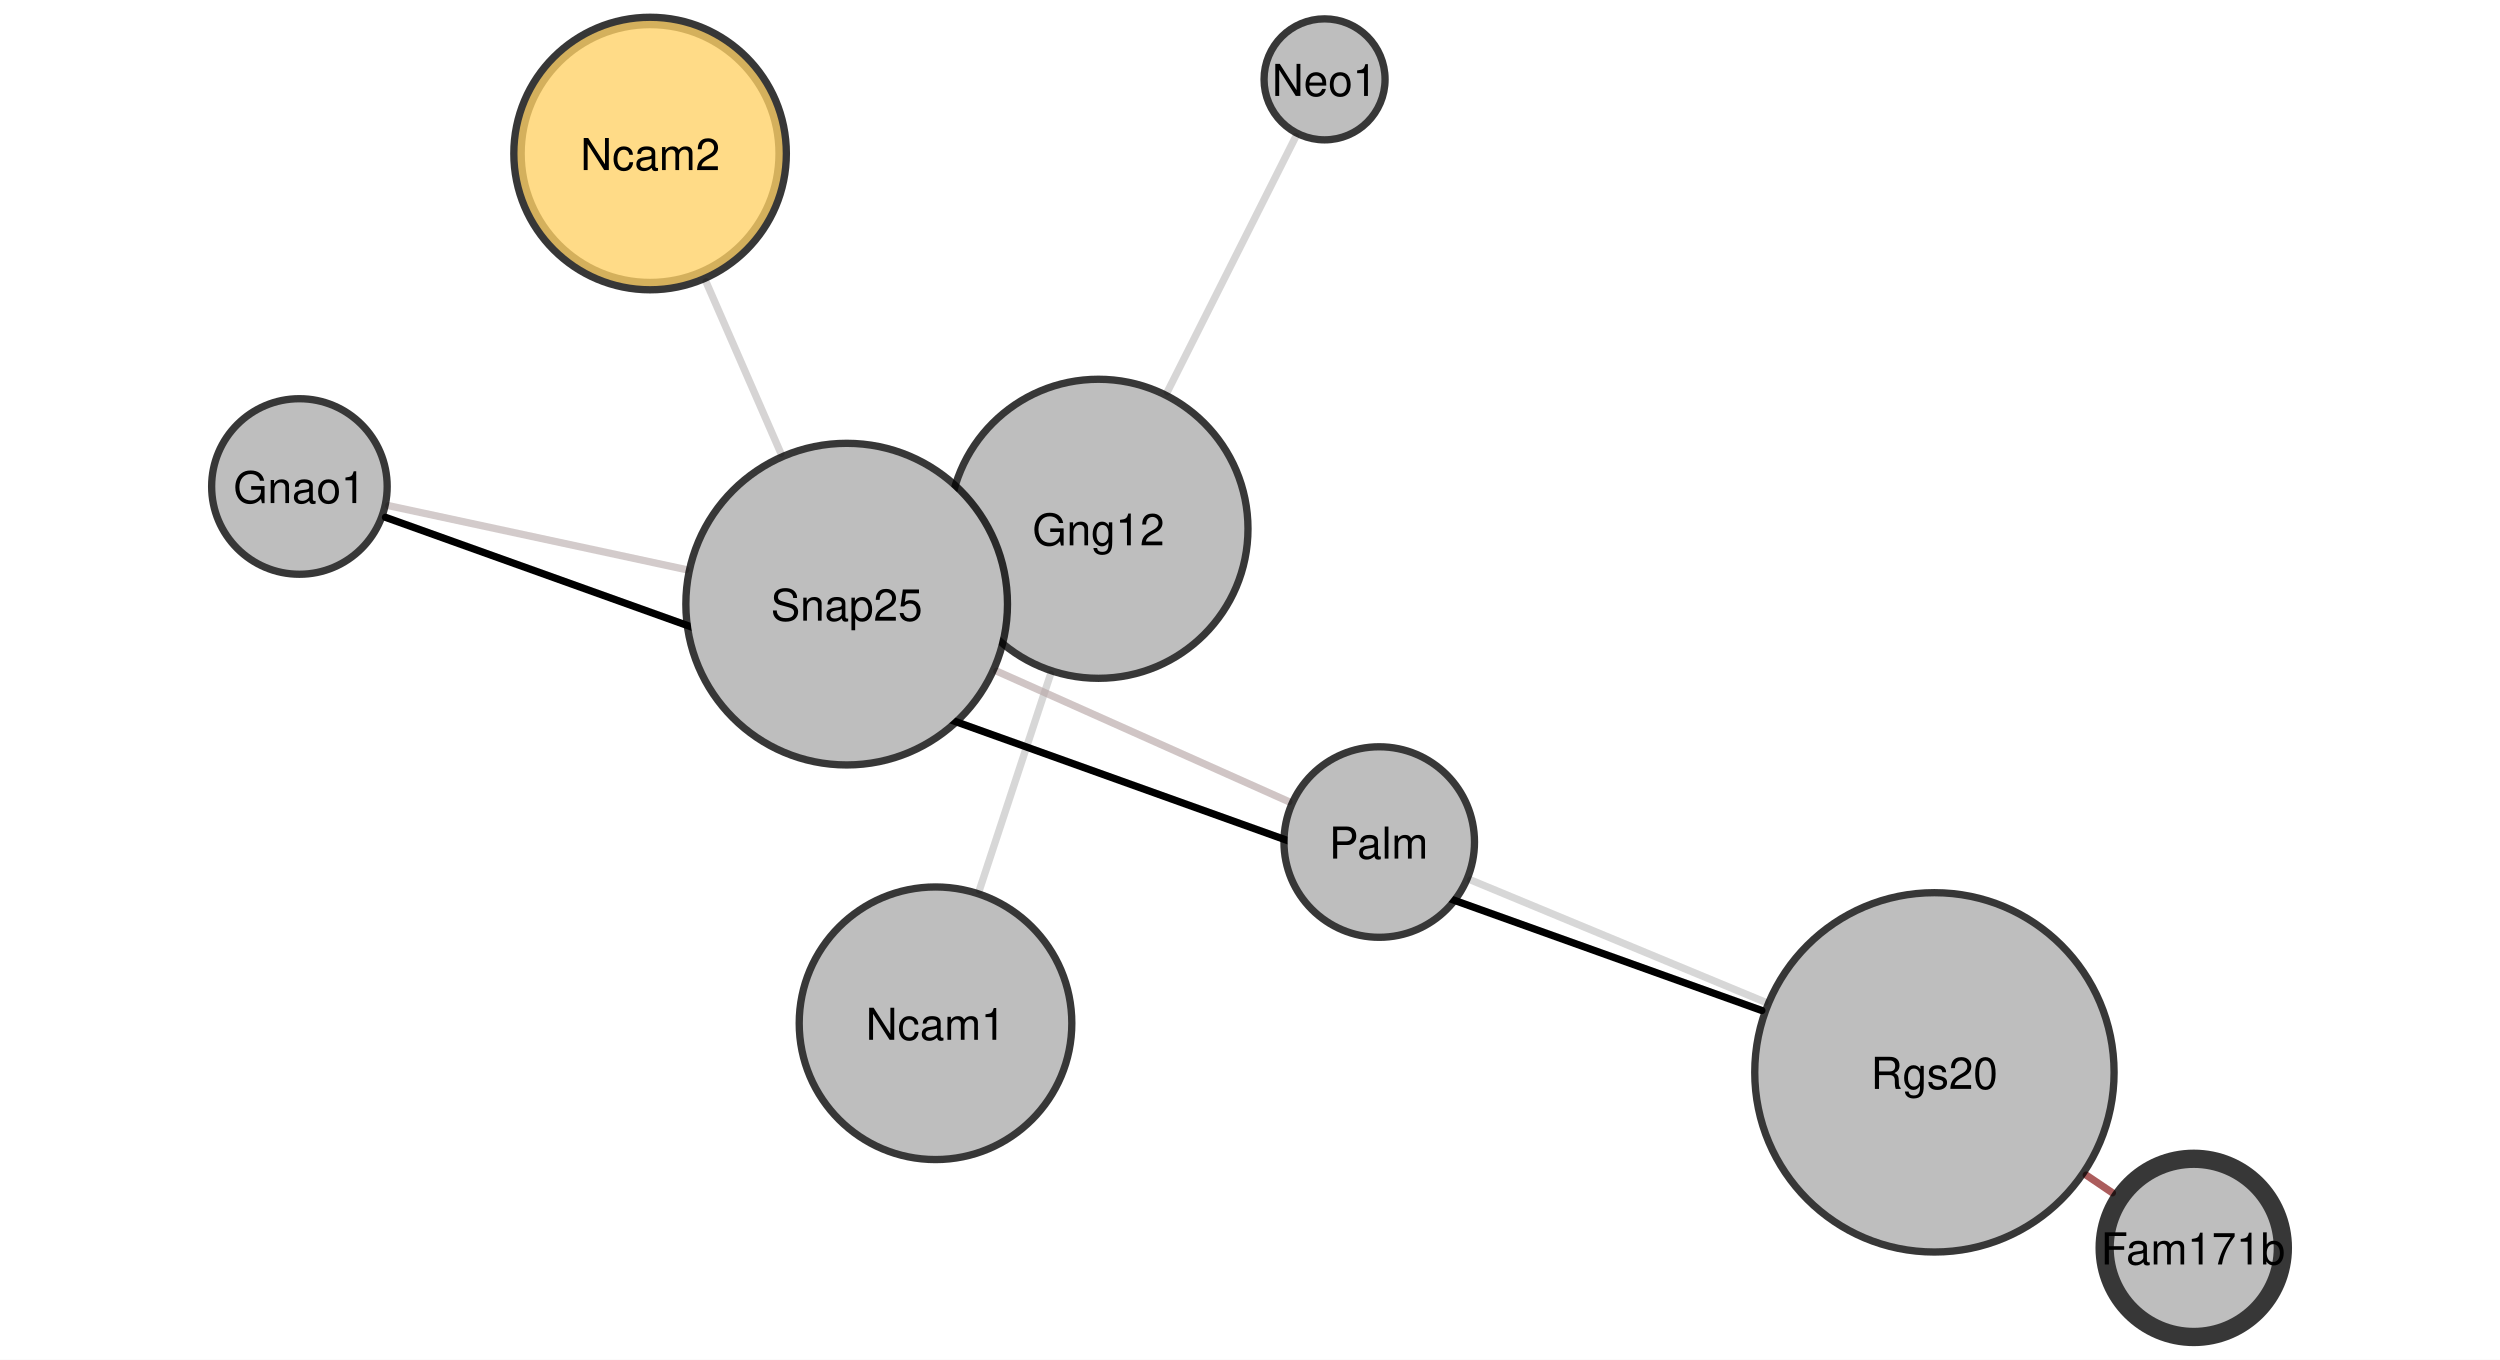
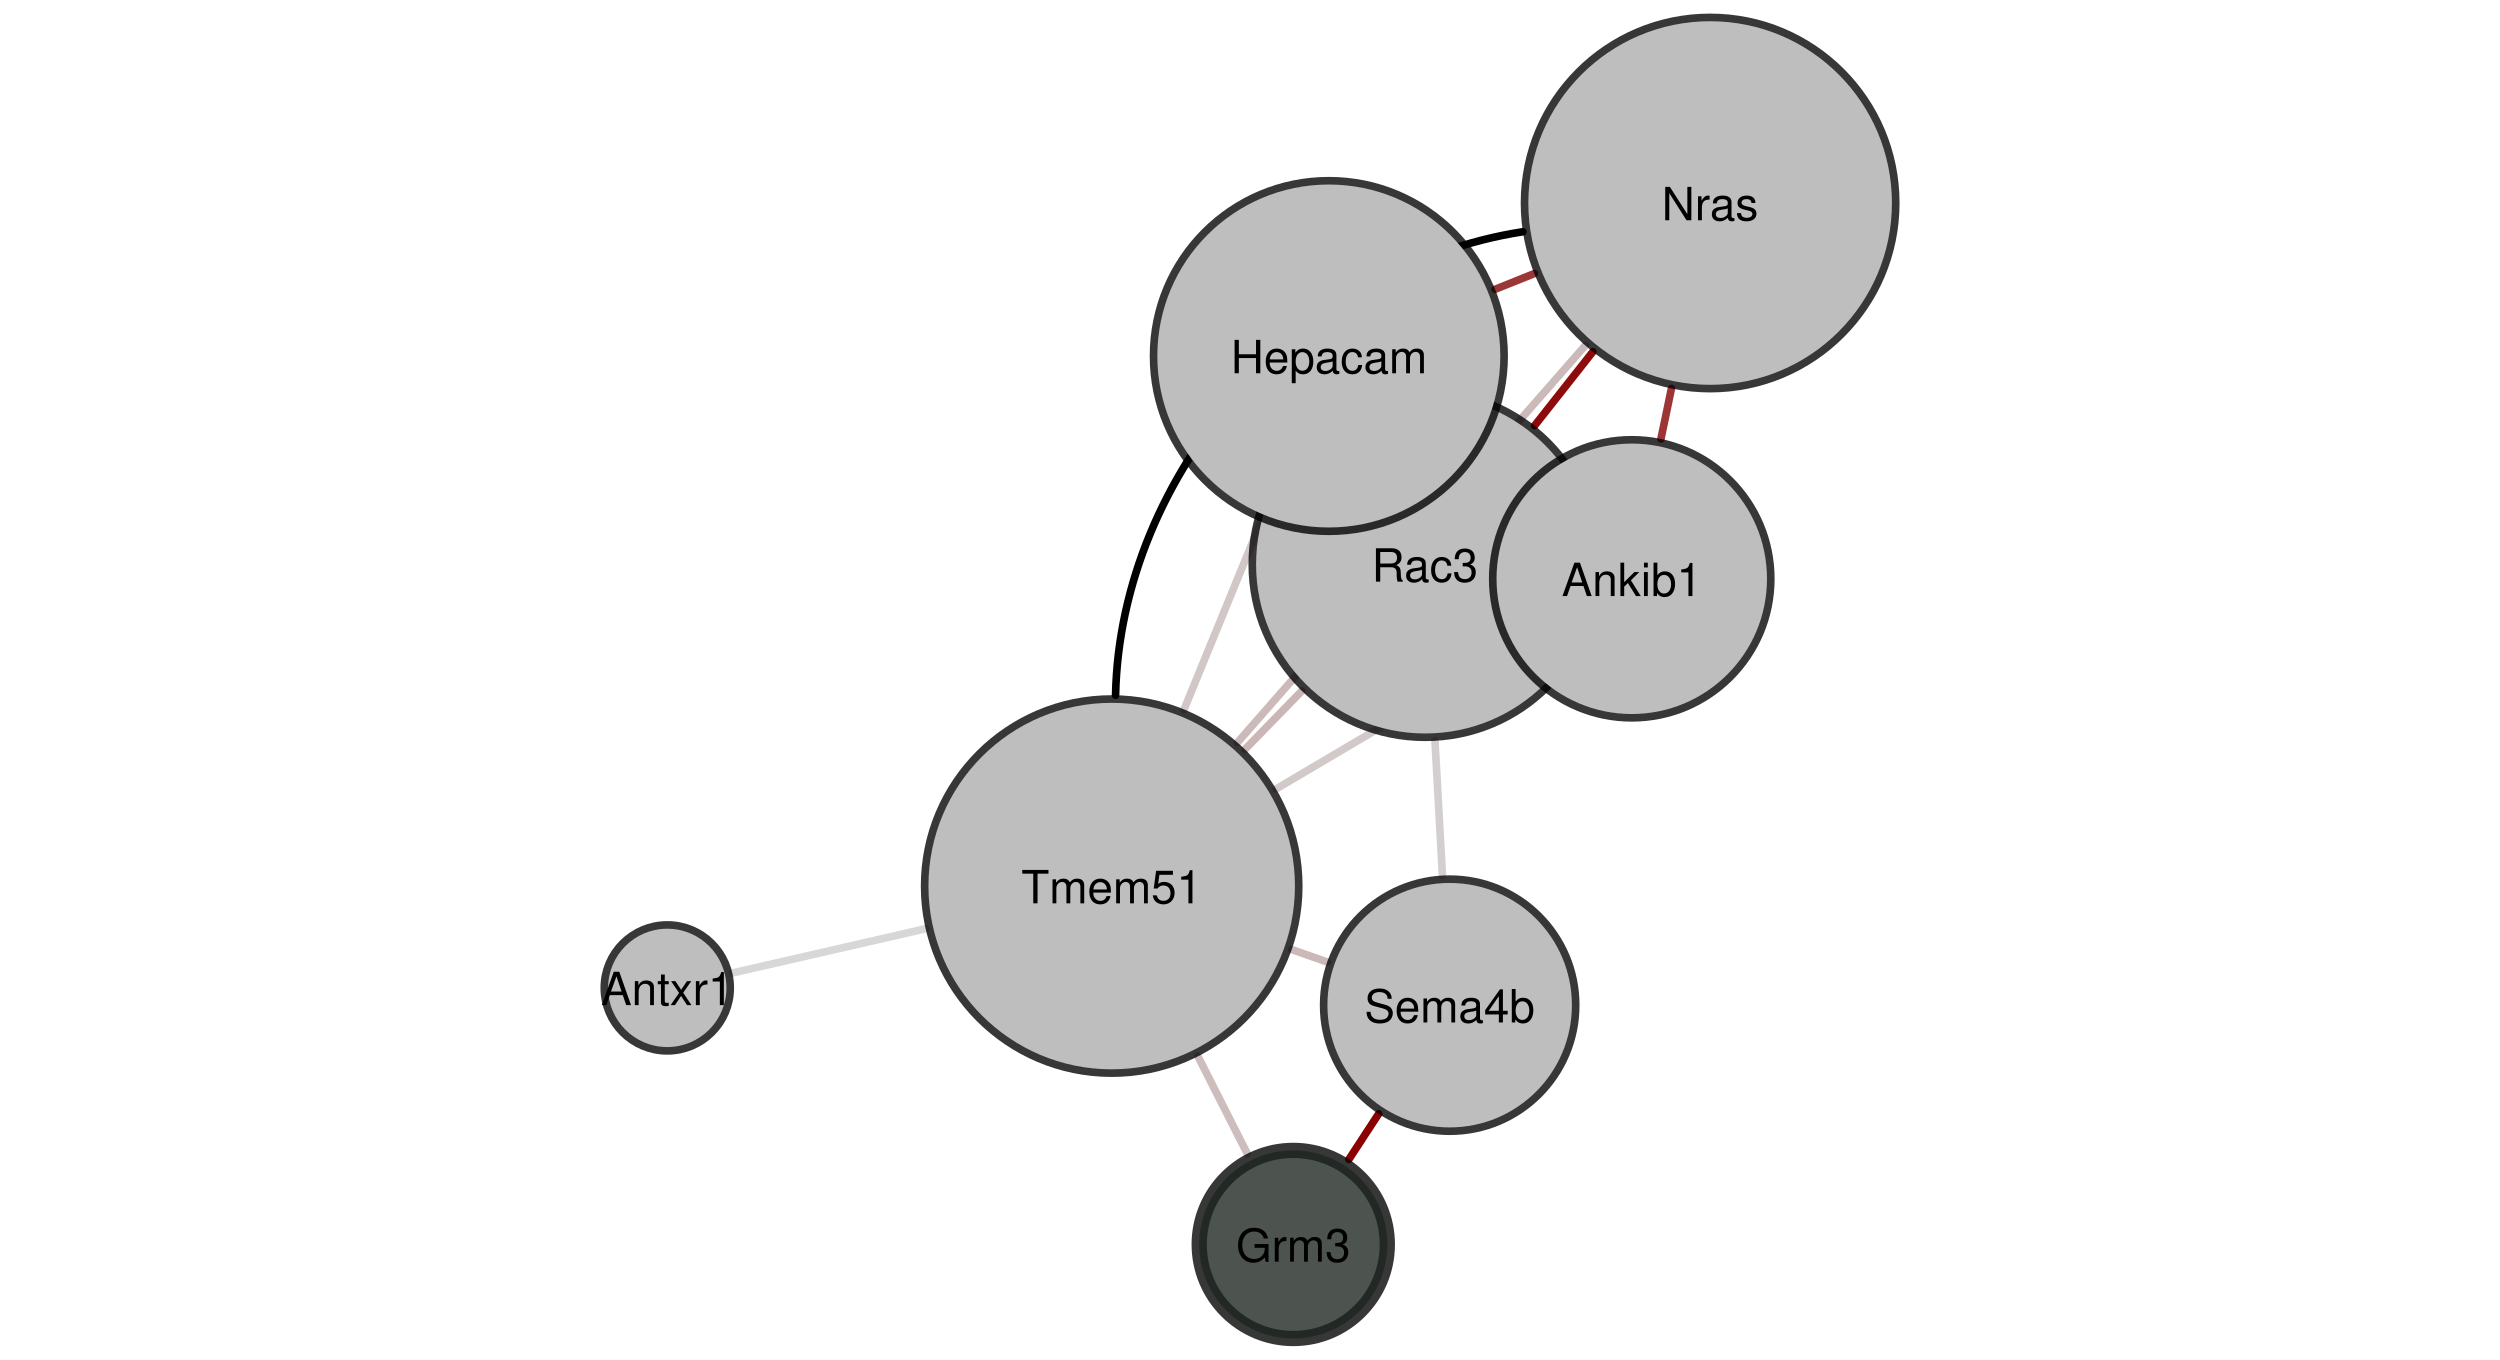
<svg xmlns="http://www.w3.org/2000/svg" version="1.1" baseProfile="full" x="0px" y="0px" width="877px" height="477px" viewBox="0 0 877 477">
  <g stroke-linejoin="miter" stroke-dashoffset="0" stroke-dasharray="none" stroke-width="1" stroke-miterlimit="10" stroke-linecap="square">
    <g fill-opacity="1" fill-rule="nonzero" stroke="none" fill="#ffffff">
      <path d="M 0 0 L 877 0 L 877 477 L 0 477 L 0 0 z" />
    </g>
-     <g transform="matrix(1.286275, 0, 0, 1.286275, 415.5855, 235.3407)">
-       <g stroke-linejoin="round" stroke-width="2" stroke-linecap="round" fill="none" stroke-opacity="0.612" stroke="#bebcbc">
-         <path d="M -4.737 -76.073 L 30.285 -145.688" />
+     <g transform="matrix(1.339216, 0, 0, 1.339216, 465.588, 255.4627)">
+       <g stroke-linejoin="round" stroke-width="2" stroke-linecap="round" fill="none" stroke-opacity="0.984" stroke="#8d0707">
+         <path d="M 54.321 -79.265 L 69.577 -98.612" />
      </g>
    </g>
-     <g transform="matrix(1.286275, 0, 0, 1.286275, 415.5855, 235.3407)">
-       <g stroke-linejoin="round" stroke-width="2" stroke-linecap="round" fill="none" stroke-opacity="1" stroke="#8b0000">
-         <path d="M -63.54 -26.772 L -49.207 -31.061" />
+     <g transform="matrix(1.339216, 0, 0, 1.339216, 465.588, 255.4627)">
+       <g stroke-linejoin="round" stroke-width="2" stroke-linecap="round" fill="none" stroke-opacity="0.69" stroke="#b39696">
+         <path d="M -21.561 5.538 L -6.649 -9.764" />
      </g>
    </g>
-     <g transform="matrix(1.286275, 0, 0, 1.286275, 415.5855, 235.3407)">
-       <g stroke-linejoin="round" stroke-width="2" stroke-linecap="round" fill="none" stroke-opacity="0.612" stroke="#bebdbd">
-         <path d="M -36.59 0.931 L -56.006 59.852" />
+     <g transform="matrix(1.339216, 0, 0, 1.339216, 465.588, 255.4627)">
+       <g stroke-linejoin="round" stroke-width="2" stroke-linecap="round" fill="none" stroke-opacity="0.992" stroke="#8c0404">
+         <path d="M 42.441 -41.746 L 71.837 -39.696" />
      </g>
    </g>
-     <g transform="matrix(1.286275, 0, 0, 1.286275, 415.5855, 235.3407)">
-       <g stroke-linejoin="round" stroke-width="2" stroke-linecap="round" fill="none" stroke-opacity="1" stroke="#000000">
-         <path d="M -217.959 -41.875 L 157.403 92.628" />
+     <g transform="matrix(1.339216, 0, 0, 1.339216, 465.588, 255.4627)">
+       <g stroke-linejoin="round" stroke-width="2" stroke-linecap="round" fill="none" stroke-opacity="0.631" stroke="#bbb3b3">
+         <path d="M 30.187 38.584 L 28.227 3.303" />
      </g>
    </g>
-     <g transform="matrix(1.286275, 0, 0, 1.286275, 415.5855, 235.3407)">
-       <g stroke-linejoin="round" stroke-width="2" stroke-linecap="round" fill="none" stroke-opacity="0.639" stroke="#baaeae">
-         <path d="M -136.041 -27.629 L -217.055 -45.046" />
+     <g transform="matrix(1.339216, 0, 0, 1.339216, 465.588, 255.4627)">
+       <g stroke-linejoin="round" stroke-width="2" stroke-linecap="round" fill="none" stroke-opacity="0.608" stroke="#bebebe">
+         <path d="M -155.814 64.111 L -105.195 52.513" />
      </g>
    </g>
-     <g transform="matrix(1.286275, 0, 0, 1.286275, 415.5855, 235.3407)">
-       <g stroke-linejoin="round" stroke-width="2" stroke-linecap="round" fill="none" stroke-opacity="0.608" stroke="#bebebe">
-         <path d="M 77.982 57.022 L 158.288 90.335" />
+     <g transform="matrix(1.339216, 0, 0, 1.339216, 465.588, 255.4627)">
+       <g stroke-linejoin="round" stroke-width="2" stroke-linecap="round" fill="none" stroke-opacity="0.647" stroke="#b9acac">
+         <path d="M -13.41 15.913 L 47.554 -20.107" />
      </g>
    </g>
-     <g transform="matrix(1.286275, 0, 0, 1.286275, 415.5855, 235.3407)">
-       <g stroke-linejoin="round" stroke-width="2" stroke-linecap="round" fill="none" stroke-opacity="0.655" stroke="#b8a6a6">
-         <path d="M 28.425 35.679 L -51.225 0.096" />
+     <g transform="matrix(1.339216, 0, 0, 1.339216, 465.588, 255.4627)">
+       <g stroke-linejoin="round" stroke-width="2" stroke-linecap="round" fill="none" stroke-opacity="0.651" stroke="#b8a9a9">
+         <path d="M -37.504 -4.921 L -17.365 -54.085" />
      </g>
    </g>
-     <g transform="matrix(1.286275, 0, 0, 1.286275, 415.5855, 235.3407)">
-       <g stroke-linejoin="round" stroke-width="2" stroke-linecap="round" fill="none" stroke-opacity="0.62" stroke="#bdb9b9">
-         <path d="M -110.121 -59.318 L -130.536 -106.112" />
+     <g transform="matrix(1.339216, 0, 0, 1.339216, 465.588, 255.4627)">
+       <g stroke-linejoin="round" stroke-width="2" stroke-linecap="round" fill="none" stroke-opacity="0.686" stroke="#b49898">
+         <path d="M -9.3 57.967 L -0.008 61.241" />
      </g>
    </g>
-     <g transform="matrix(1.286275, 0, 0, 1.286275, 415.5855, 235.3407)">
-       <g stroke-linejoin="round" stroke-width="2" stroke-linecap="round" fill="none" stroke-opacity="0.863" stroke="#9d4242">
-         <path d="M 245.88 137.52 L 253.004 142.342" />
+     <g transform="matrix(1.339216, 0, 0, 1.339216, 465.588, 255.4627)">
+       <g stroke-linejoin="round" stroke-width="2" stroke-linecap="round" fill="none" stroke-opacity="0.682" stroke="#b49a9a">
+         <path d="M -23.508 3.739 L 67.602 -100.254" />
      </g>
    </g>
-     <g transform="matrix(1.286275, 0, 0, 1.286275, 415.5855, 235.3407)">
-       <g stroke-linejoin="round" stroke-width="4" stroke-linecap="round" fill="none" stroke-opacity="0.784" stroke="#000000">
-         <path d="M 16.267 -38.75 C 16.267 -16.78 -1.543 1.031 -23.513 1.031 C -45.483 1.031 -63.294 -16.78 -63.294 -38.75 C -63.294 -60.72 -45.483 -78.53 -23.513 -78.53 C -1.543 -78.53 16.267 -60.72 16.267 -38.75 z" />
+     <g transform="matrix(1.339216, 0, 0, 1.339216, 465.588, 255.4627)">
+       <g stroke-linejoin="round" stroke-width="2" stroke-linecap="round" fill="none" stroke-opacity="1" stroke="#000000">
+         <path d="M 51.255 -130.051 C -6.486 -121.193 -54.255 -66.836 -55.44 -8.642" />
      </g>
    </g>
-     <g transform="matrix(1.286275, 0, 0, 1.286275, 415.5855, 235.3407)">
-       <g fill-opacity="1" fill-rule="nonzero" stroke="none" fill="#bebebe">
-         <path d="M 16.267 -38.75 C 16.267 -16.78 -1.543 1.031 -23.513 1.031 C -45.483 1.031 -63.294 -16.78 -63.294 -38.75 C -63.294 -60.72 -45.483 -78.53 -23.513 -78.53 C -1.543 -78.53 16.267 -60.72 16.267 -38.75 z" />
+     <g transform="matrix(1.339216, 0, 0, 1.339216, 465.588, 255.4627)">
+       <g stroke-linejoin="round" stroke-width="2" stroke-linecap="round" fill="none" stroke-opacity="0.675" stroke="#b59d9d">
+         <path d="M -20.935 111.457 L -33.859 85.949" />
      </g>
    </g>
-     <g transform="matrix(1.286275, 0, 0, 1.286275, 362.1691, 191.3086)">
-       <text fill-opacity="1" font-style="normal" font-family="Helvetica" font-weight="normal" stroke="none" fill="#000000" font-size="12" x="0" y="0">Gng12</text>
-     </g>
-     <g transform="matrix(1.286275, 0, 0, 1.286275, 415.5855, 235.3407)">
-       <g stroke-linejoin="round" stroke-width="4" stroke-linecap="round" fill="none" stroke-opacity="0.784" stroke="#000000">
-         <path d="M -218.498 -50.287 C -218.498 -37.619 -228.767 -27.349 -241.435 -27.349 C -254.103 -27.349 -264.373 -37.619 -264.373 -50.287 C -264.373 -62.955 -254.103 -73.224 -241.435 -73.224 C -228.767 -73.224 -218.498 -62.955 -218.498 -50.287 z" />
+     <g transform="matrix(1.339216, 0, 0, 1.339216, 465.588, 255.4627)">
+       <g stroke-linejoin="round" stroke-width="2" stroke-linecap="round" fill="none" stroke-opacity="1" stroke="#8b0000">
+         <path d="M 5.682 112.923 L 13.462 101.021" />
      </g>
    </g>
-     <g transform="matrix(1.286275, 0, 0, 1.286275, 415.5855, 235.3407)">
-       <g fill-opacity="1" fill-rule="nonzero" stroke="none" fill="#bebebe">
-         <path d="M -218.498 -50.287 C -218.498 -37.619 -228.767 -27.349 -241.435 -27.349 C -254.103 -27.349 -264.373 -37.619 -264.373 -50.287 C -264.373 -62.955 -254.103 -73.224 -241.435 -73.224 C -228.767 -73.224 -218.498 -62.955 -218.498 -50.287 z" />
+     <g transform="matrix(1.339216, 0, 0, 1.339216, 465.588, 255.4627)">
+       <g stroke-linejoin="round" stroke-width="2" stroke-linecap="round" fill="none" stroke-opacity="0.925" stroke="#952525">
+         <path d="M 87.411 -75.776 L 90.17 -89.001" />
      </g>
    </g>
-     <g transform="matrix(1.286275, 0, 0, 1.286275, 81.86152, 176.4688)">
-       <text fill-opacity="1" font-style="normal" font-family="Helvetica" font-weight="normal" stroke="none" fill="#000000" font-size="12" x="0" y="0">Gnao1</text>
-     </g>
-     <g transform="matrix(1.286275, 0, 0, 1.286275, 415.5855, 235.3407)">
-       <g stroke-linejoin="round" stroke-width="4" stroke-linecap="round" fill="none" stroke-opacity="0.784" stroke="#000000">
-         <path d="M 78.041 46.684 C 78.041 60.48 66.856 71.664 53.06 71.664 C 39.263 71.664 28.079 60.48 28.079 46.684 C 28.079 32.887 39.263 21.703 53.06 21.703 C 66.856 21.703 78.041 32.887 78.041 46.684 z" />
+     <g transform="matrix(1.339216, 0, 0, 1.339216, 465.588, 255.4627)">
+       <g stroke-linejoin="round" stroke-width="2" stroke-linecap="round" fill="none" stroke-opacity="0.922" stroke="#952727">
+         <path d="M 43.965 -114.972 L 54.25 -119.099" />
      </g>
    </g>
-     <g transform="matrix(1.286275, 0, 0, 1.286275, 415.5855, 235.3407)">
-       <g fill-opacity="1" fill-rule="nonzero" stroke="none" fill="#bebebe">
-         <path d="M 78.041 46.684 C 78.041 60.48 66.856 71.664 53.06 71.664 C 39.263 71.664 28.079 60.48 28.079 46.684 C 28.079 32.887 39.263 21.703 53.06 21.703 C 66.856 21.703 78.041 32.887 78.041 46.684 z" />
+     <g transform="matrix(1.339216, 0, 0, 1.339216, 465.588, 255.4627)">
+       <g stroke-linejoin="round" stroke-width="4" stroke-linecap="round" fill="none" stroke-opacity="0.784" stroke="#000000">
+         <path d="M 69.949 -42.916 C 69.949 -18.455 50.119 1.375 25.658 1.375 C 1.197 1.375 -18.633 -18.455 -18.633 -42.916 C -18.633 -67.377 1.197 -87.207 25.658 -87.207 C 50.119 -87.207 69.949 -67.377 69.949 -42.916 z" />
      </g>
    </g>
-     <g transform="matrix(1.286275, 0, 0, 1.286275, 466.2518, 301.1994)">
-       <text fill-opacity="1" font-style="normal" font-family="Helvetica" font-weight="normal" stroke="none" fill="#000000" font-size="12" x="0" y="0">Palm</text>
-     </g>
-     <g transform="matrix(1.286275, 0, 0, 1.286275, 415.5855, 235.3407)">
-       <g stroke-linejoin="round" stroke-width="4" stroke-linecap="round" fill="none" stroke-opacity="0.784" stroke="#000000">
-         <path d="M 53.649 -161.321 C 53.649 -152.76 46.71 -145.821 38.149 -145.821 C 29.589 -145.821 22.649 -152.76 22.649 -161.321 C 22.649 -169.881 29.589 -176.821 38.149 -176.821 C 46.71 -176.821 53.649 -169.881 53.649 -161.321 z" />
+     <g transform="matrix(1.339216, 0, 0, 1.339216, 465.588, 255.4627)">
+       <g fill-opacity="1" fill-rule="nonzero" stroke="none" fill="#bebebe">
+         <path d="M 69.949 -42.916 C 69.949 -18.455 50.119 1.375 25.658 1.375 C 1.197 1.375 -18.633 -18.455 -18.633 -42.916 C -18.633 -67.377 1.197 -87.207 25.658 -87.207 C 50.119 -87.207 69.949 -67.377 69.949 -42.916 z" />
      </g>
    </g>
-     <g transform="matrix(1.286275, 0, 0, 1.286275, 415.5855, 235.3407)">
-       <g fill-opacity="1" fill-rule="nonzero" stroke="none" fill="#bebebe">
-         <path d="M 53.649 -161.321 C 53.649 -152.76 46.71 -145.821 38.149 -145.821 C 29.589 -145.821 22.649 -152.76 22.649 -161.321 C 22.649 -169.881 29.589 -176.821 38.149 -176.821 C 46.71 -176.821 53.649 -169.881 53.649 -161.321 z" />
+     <g transform="matrix(1.339216, 0, 0, 1.339216, 481.1917, 204.0389)">
+       <text fill-opacity="1" font-style="normal" font-family="Helvetica" font-weight="normal" stroke="none" fill="#000000" font-size="12" x="0" y="0">Rac3</text>
+     </g>
+     <g transform="matrix(1.339216, 0, 0, 1.339216, 465.588, 255.4627)">
+       <g stroke-linejoin="round" stroke-width="4" stroke-linecap="round" fill="none" stroke-opacity="0.784" stroke="#000000">
+         <path d="M -157.372 68.019 C -157.372 76.579 -164.312 83.519 -172.872 83.519 C -181.433 83.519 -188.372 76.579 -188.372 68.019 C -188.372 59.459 -181.433 52.519 -172.872 52.519 C -164.312 52.519 -157.372 59.459 -157.372 68.019 z" />
      </g>
    </g>
-     <g transform="matrix(1.286275, 0, 0, 1.286275, 446.2059, 33.64865)">
-       <text fill-opacity="1" font-style="normal" font-family="Helvetica" font-weight="normal" stroke="none" fill="#000000" font-size="12" x="0" y="0">Neo1</text>
-     </g>
-     <g transform="matrix(1.286275, 0, 0, 1.286275, 415.5855, 235.3407)">
-       <g stroke-linejoin="round" stroke-width="4" stroke-linecap="round" fill="none" stroke-opacity="0.784" stroke="#000000">
-         <path d="M -31.78 96.108 C -31.78 116.086 -47.976 132.281 -67.954 132.281 C -87.932 132.281 -104.127 116.086 -104.127 96.108 C -104.127 76.129 -87.932 59.934 -67.954 59.934 C -47.976 59.934 -31.78 76.129 -31.78 96.108 z" />
+     <g transform="matrix(1.339216, 0, 0, 1.339216, 465.588, 255.4627)">
+       <g fill-opacity="1" fill-rule="nonzero" stroke="none" fill="#bebebe">
+         <path d="M -157.372 68.019 C -157.372 76.579 -164.312 83.519 -172.872 83.519 C -181.433 83.519 -188.372 76.579 -188.372 68.019 C -188.372 59.459 -181.433 52.519 -172.872 52.519 C -164.312 52.519 -157.372 59.459 -157.372 68.019 z" />
      </g>
    </g>
-     <g transform="matrix(1.286275, 0, 0, 1.286275, 415.5855, 235.3407)">
-       <g fill-opacity="1" fill-rule="nonzero" stroke="none" fill="#bebebe">
-         <path d="M -31.78 96.108 C -31.78 116.086 -47.976 132.281 -67.954 132.281 C -87.932 132.281 -104.127 116.086 -104.127 96.108 C -104.127 76.129 -87.932 59.934 -67.954 59.934 C -47.976 59.934 -31.78 76.129 -31.78 96.108 z" />
+     <g transform="matrix(1.339216, 0, 0, 1.339216, 210.8517, 352.6048)">
+       <text fill-opacity="1" font-style="normal" font-family="Helvetica" font-weight="normal" stroke="none" fill="#000000" font-size="12" x="0" y="0">Antxr1</text>
+     </g>
+     <g transform="matrix(1.339216, 0, 0, 1.339216, 465.588, 255.4627)">
+       <g stroke-linejoin="round" stroke-width="4" stroke-linecap="round" fill="none" stroke-opacity="0.784" stroke="#000000">
+         <path d="M -8.457 41.347 C -8.457 67.857 -29.948 89.347 -56.457 89.347 C -82.967 89.347 -104.457 67.857 -104.457 41.347 C -104.457 14.838 -82.967 -6.653 -56.457 -6.653 C -29.948 -6.653 -8.457 14.838 -8.457 41.347 z" />
      </g>
    </g>
-     <g transform="matrix(1.286275, 0, 0, 1.286275, 303.7328, 364.7724)">
-       <text fill-opacity="1" font-style="normal" font-family="Helvetica" font-weight="normal" stroke="none" fill="#000000" font-size="12" x="0" y="0">Ncam1</text>
-     </g>
-     <g transform="matrix(1.286275, 0, 0, 1.286275, 415.5855, 235.3407)">
-       <g stroke-linejoin="round" stroke-width="4" stroke-linecap="round" fill="none" stroke-opacity="0.784" stroke="#000000">
-         <path d="M -49.324 -18.201 C -49.324 5.47 -68.513 24.658 -92.183 24.658 C -115.854 24.658 -135.043 5.47 -135.043 -18.201 C -135.043 -41.872 -115.854 -61.06 -92.183 -61.06 C -68.513 -61.06 -49.324 -41.872 -49.324 -18.201 z" />
+     <g transform="matrix(1.339216, 0, 0, 1.339216, 465.588, 255.4627)">
+       <g fill-opacity="1" fill-rule="nonzero" stroke="none" fill="#bebebe">
+         <path d="M -8.457 41.347 C -8.457 67.857 -29.948 89.347 -56.457 89.347 C -82.967 89.347 -104.457 67.857 -104.457 41.347 C -104.457 14.838 -82.967 -6.653 -56.457 -6.653 C -29.948 -6.653 -8.457 14.838 -8.457 41.347 z" />
      </g>
    </g>
-     <g transform="matrix(1.286275, 0, 0, 1.286275, 415.5855, 235.3407)">
-       <g fill-opacity="1" fill-rule="nonzero" stroke="none" fill="#bebebe">
-         <path d="M -49.324 -18.201 C -49.324 5.47 -68.513 24.658 -92.183 24.658 C -115.854 24.658 -135.043 5.47 -135.043 -18.201 C -135.043 -41.872 -115.854 -61.06 -92.183 -61.06 C -68.513 -61.06 -49.324 -41.872 -49.324 -18.201 z" />
+     <g transform="matrix(1.339216, 0, 0, 1.339216, 358.2776, 316.8855)">
+       <text fill-opacity="1" font-style="normal" font-family="Helvetica" font-weight="normal" stroke="none" fill="#000000" font-size="12" x="0" y="0">Tmem51</text>
+     </g>
+     <g transform="matrix(1.339216, 0, 0, 1.339216, 465.588, 255.4627)">
+       <g stroke-linejoin="round" stroke-width="4" stroke-linecap="round" fill="none" stroke-opacity="0.784" stroke="#000000">
+         <path d="M 15.745 135.221 C 15.745 148.83 4.713 159.861 -8.895 159.861 C -22.504 159.861 -33.535 148.83 -33.535 135.221 C -33.535 121.613 -22.504 110.581 -8.895 110.581 C 4.713 110.581 15.745 121.613 15.745 135.221 z" />
      </g>
    </g>
-     <g transform="matrix(1.286275, 0, 0, 1.286275, 270.4039, 217.7401)">
-       <text fill-opacity="1" font-style="normal" font-family="Helvetica" font-weight="normal" stroke="none" fill="#000000" font-size="12" x="0" y="0">Snap25</text>
-     </g>
-     <g transform="matrix(1.286275, 0, 0, 1.286275, 415.5855, 235.3407)">
-       <g stroke-linejoin="round" stroke-width="4" stroke-linecap="round" fill="none" stroke-opacity="0.784" stroke="#000000">
-         <path d="M -109.632 -141.091 C -109.632 -121.119 -125.823 -104.928 -145.796 -104.928 C -165.768 -104.928 -181.959 -121.119 -181.959 -141.091 C -181.959 -161.064 -165.768 -177.255 -145.796 -177.255 C -125.823 -177.255 -109.632 -161.064 -109.632 -141.091 z" />
+     <g transform="matrix(1.339216, 0, 0, 1.339216, 465.588, 255.4627)">
+       <g fill-opacity="0.784" fill-rule="nonzero" stroke="none" fill="#1d2621">
+         <path d="M 15.745 135.221 C 15.745 148.83 4.713 159.861 -8.895 159.861 C -22.504 159.861 -33.535 148.83 -33.535 135.221 C -33.535 121.613 -22.504 110.581 -8.895 110.581 C 4.713 110.581 15.745 121.613 15.745 135.221 z" />
      </g>
    </g>
-     <g transform="matrix(1.286275, 0, 0, 1.286275, 415.5855, 235.3407)">
-       <g fill-opacity="0.784" fill-rule="nonzero" stroke="none" fill="#ffd166">
-         <path d="M -109.632 -141.091 C -109.632 -121.119 -125.823 -104.928 -145.796 -104.928 C -165.768 -104.928 -181.959 -121.119 -181.959 -141.091 C -181.959 -161.064 -165.768 -177.255 -145.796 -177.255 C -125.823 -177.255 -109.632 -161.064 -109.632 -141.091 z" />
+     <g transform="matrix(1.339216, 0, 0, 1.339216, 433.5873, 442.6031)">
+       <text fill-opacity="1" font-style="normal" font-family="Helvetica" font-weight="normal" stroke="none" fill="#000000" font-size="12" x="0" y="0">Grm3</text>
+     </g>
+     <g transform="matrix(1.339216, 0, 0, 1.339216, 465.588, 255.4627)">
+       <g stroke-linejoin="round" stroke-width="4" stroke-linecap="round" fill="none" stroke-opacity="0.784" stroke="#000000">
+         <path d="M 147.919 -137.575 C 147.919 -111.276 126.599 -89.956 100.3 -89.956 C 74.001 -89.956 52.681 -111.276 52.681 -137.575 C 52.681 -163.874 74.001 -185.194 100.3 -185.194 C 126.599 -185.194 147.919 -163.874 147.919 -137.575 z" />
      </g>
    </g>
-     <g transform="matrix(1.286275, 0, 0, 1.286275, 203.6065, 59.66949)">
-       <text fill-opacity="1" font-style="normal" font-family="Helvetica" font-weight="normal" stroke="none" fill="#000000" font-size="12" x="0" y="0">Ncam2</text>
-     </g>
-     <g transform="matrix(1.286275, 0, 0, 1.286275, 415.5855, 235.3407)">
-       <g stroke-linejoin="round" stroke-width="10" stroke-linecap="round" fill="none" stroke-opacity="0.784" stroke="#000000">
-         <path d="M 297.002 157.365 C 297.002 169.406 287.241 179.167 275.2 179.167 C 263.159 179.167 253.398 169.406 253.398 157.365 C 253.398 145.324 263.159 135.563 275.2 135.563 C 287.241 135.563 297.002 145.324 297.002 157.365 z" />
+     <g transform="matrix(1.339216, 0, 0, 1.339216, 465.588, 255.4627)">
+       <g fill-opacity="1" fill-rule="nonzero" stroke="none" fill="#bebebe">
+         <path d="M 147.919 -137.575 C 147.919 -111.276 126.599 -89.956 100.3 -89.956 C 74.001 -89.956 52.681 -111.276 52.681 -137.575 C 52.681 -163.874 74.001 -185.194 100.3 -185.194 C 126.599 -185.194 147.919 -163.874 147.919 -137.575 z" />
      </g>
    </g>
-     <g transform="matrix(1.286275, 0, 0, 1.286275, 415.5855, 235.3407)">
-       <g fill-opacity="1" fill-rule="nonzero" stroke="none" fill="#bebebe">
-         <path d="M 297.002 157.365 C 297.002 169.406 287.241 179.167 275.2 179.167 C 263.159 179.167 253.398 169.406 253.398 157.365 C 253.398 145.324 263.159 135.563 275.2 135.563 C 287.241 135.563 297.002 145.324 297.002 157.365 z" />
+     <g transform="matrix(1.339216, 0, 0, 1.339216, 582.9462, 77.27012)">
+       <text fill-opacity="1" font-style="normal" font-family="Helvetica" font-weight="normal" stroke="none" fill="#000000" font-size="12" x="0" y="0">Nras</text>
+     </g>
+     <g transform="matrix(1.339216, 0, 0, 1.339216, 465.588, 255.4627)">
+       <g stroke-linejoin="round" stroke-width="4" stroke-linecap="round" fill="none" stroke-opacity="0.784" stroke="#000000">
+         <path d="M 45.339 -97.502 C 45.339 -72.694 25.228 -52.583 0.42 -52.583 C -24.388 -52.583 -44.499 -72.694 -44.499 -97.502 C -44.499 -122.31 -24.388 -142.42 0.42 -142.42 C 25.228 -142.42 45.339 -122.31 45.339 -97.502 z" />
      </g>
    </g>
-     <g transform="matrix(1.286275, 0, 0, 1.286275, 736.9643, 443.5659)">
-       <text fill-opacity="1" font-style="normal" font-family="Helvetica" font-weight="normal" stroke="none" fill="#000000" font-size="12" x="0" y="0">Fam171b</text>
-     </g>
-     <g transform="matrix(1.286275, 0, 0, 1.286275, 415.5855, 235.3407)">
-       <g stroke-linejoin="round" stroke-width="4" stroke-linecap="round" fill="none" stroke-opacity="0.784" stroke="#000000">
-         <path d="M 252.472 109.494 C 252.472 136.004 230.982 157.494 204.472 157.494 C 177.963 157.494 156.472 136.004 156.472 109.494 C 156.472 82.984 177.963 61.494 204.472 61.494 C 230.982 61.494 252.472 82.984 252.472 109.494 z" />
+     <g transform="matrix(1.339216, 0, 0, 1.339216, 465.588, 255.4627)">
+       <g fill-opacity="1" fill-rule="nonzero" stroke="none" fill="#bebebe">
+         <path d="M 45.339 -97.502 C 45.339 -72.694 25.228 -52.583 0.42 -52.583 C -24.388 -52.583 -44.499 -72.694 -44.499 -97.502 C -44.499 -122.31 -24.388 -142.42 0.42 -142.42 C 25.228 -142.42 45.339 -122.31 45.339 -97.502 z" />
      </g>
    </g>
-     <g transform="matrix(1.286275, 0, 0, 1.286275, 415.5855, 235.3407)">
-       <g fill-opacity="1" fill-rule="nonzero" stroke="none" fill="#bebebe">
-         <path d="M 252.472 109.494 C 252.472 136.004 230.982 157.494 204.472 157.494 C 177.963 157.494 156.472 136.004 156.472 109.494 C 156.472 82.984 177.963 61.494 204.472 61.494 C 230.982 61.494 252.472 82.984 252.472 109.494 z" />
+     <g transform="matrix(1.339216, 0, 0, 1.339216, 431.7613, 130.9369)">
+       <text fill-opacity="1" font-style="normal" font-family="Helvetica" font-weight="normal" stroke="none" fill="#000000" font-size="12" x="0" y="0">Hepacam</text>
+     </g>
+     <g transform="matrix(1.339216, 0, 0, 1.339216, 465.588, 255.4627)">
+       <g stroke-linejoin="round" stroke-width="4" stroke-linecap="round" fill="none" stroke-opacity="0.784" stroke="#000000">
+         <path d="M 115.193 -39.143 C 115.193 -19.58 99.334 -3.722 79.771 -3.722 C 60.209 -3.722 44.35 -19.58 44.35 -39.143 C 44.35 -58.706 60.209 -74.564 79.771 -74.564 C 99.334 -74.564 115.193 -58.706 115.193 -39.143 z" />
      </g>
    </g>
-     <g transform="matrix(1.286275, 0, 0, 1.286275, 656.2843, 381.9908)">
-       <text fill-opacity="1" font-style="normal" font-family="Helvetica" font-weight="normal" stroke="none" fill="#000000" font-size="12" x="0" y="0">Rgs20</text>
+     <g transform="matrix(1.339216, 0, 0, 1.339216, 465.588, 255.4627)">
+       <g fill-opacity="1" fill-rule="nonzero" stroke="none" fill="#bebebe">
+         <path d="M 115.193 -39.143 C 115.193 -19.58 99.334 -3.722 79.771 -3.722 C 60.209 -3.722 44.35 -19.58 44.35 -39.143 C 44.35 -58.706 60.209 -74.564 79.771 -74.564 C 99.334 -74.564 115.193 -58.706 115.193 -39.143 z" />
+       </g>
+     </g>
+     <g transform="matrix(1.339216, 0, 0, 1.339216, 547.8503, 209.0918)">
+       <text fill-opacity="1" font-style="normal" font-family="Helvetica" font-weight="normal" stroke="none" fill="#000000" font-size="12" x="0" y="0">Ankib1</text>
+     </g>
+     <g transform="matrix(1.339216, 0, 0, 1.339216, 465.588, 255.4627)">
+       <g stroke-linejoin="round" stroke-width="4" stroke-linecap="round" fill="none" stroke-opacity="0.784" stroke="#000000">
+         <path d="M 64.092 72.548 C 64.092 90.231 49.757 104.565 32.075 104.565 C 14.393 104.565 0.058 90.231 0.058 72.548 C 0.058 54.866 14.393 40.531 32.075 40.531 C 49.757 40.531 64.092 54.866 64.092 72.548 z" />
+       </g>
+     </g>
+     <g transform="matrix(1.339216, 0, 0, 1.339216, 465.588, 255.4627)">
+       <g fill-opacity="1" fill-rule="nonzero" stroke="none" fill="#bebebe">
+         <path d="M 64.092 72.548 C 64.092 90.231 49.757 104.565 32.075 104.565 C 14.393 104.565 0.058 90.231 0.058 72.548 C 0.058 54.866 14.393 40.531 32.075 40.531 C 49.757 40.531 64.092 54.866 64.092 72.548 z" />
+       </g>
+     </g>
+     <g transform="matrix(1.339216, 0, 0, 1.339216, 478.615, 358.6703)">
+       <text fill-opacity="1" font-style="normal" font-family="Helvetica" font-weight="normal" stroke="none" fill="#000000" font-size="12" x="0" y="0">Sema4b</text>
    </g>
  </g>
</svg>
